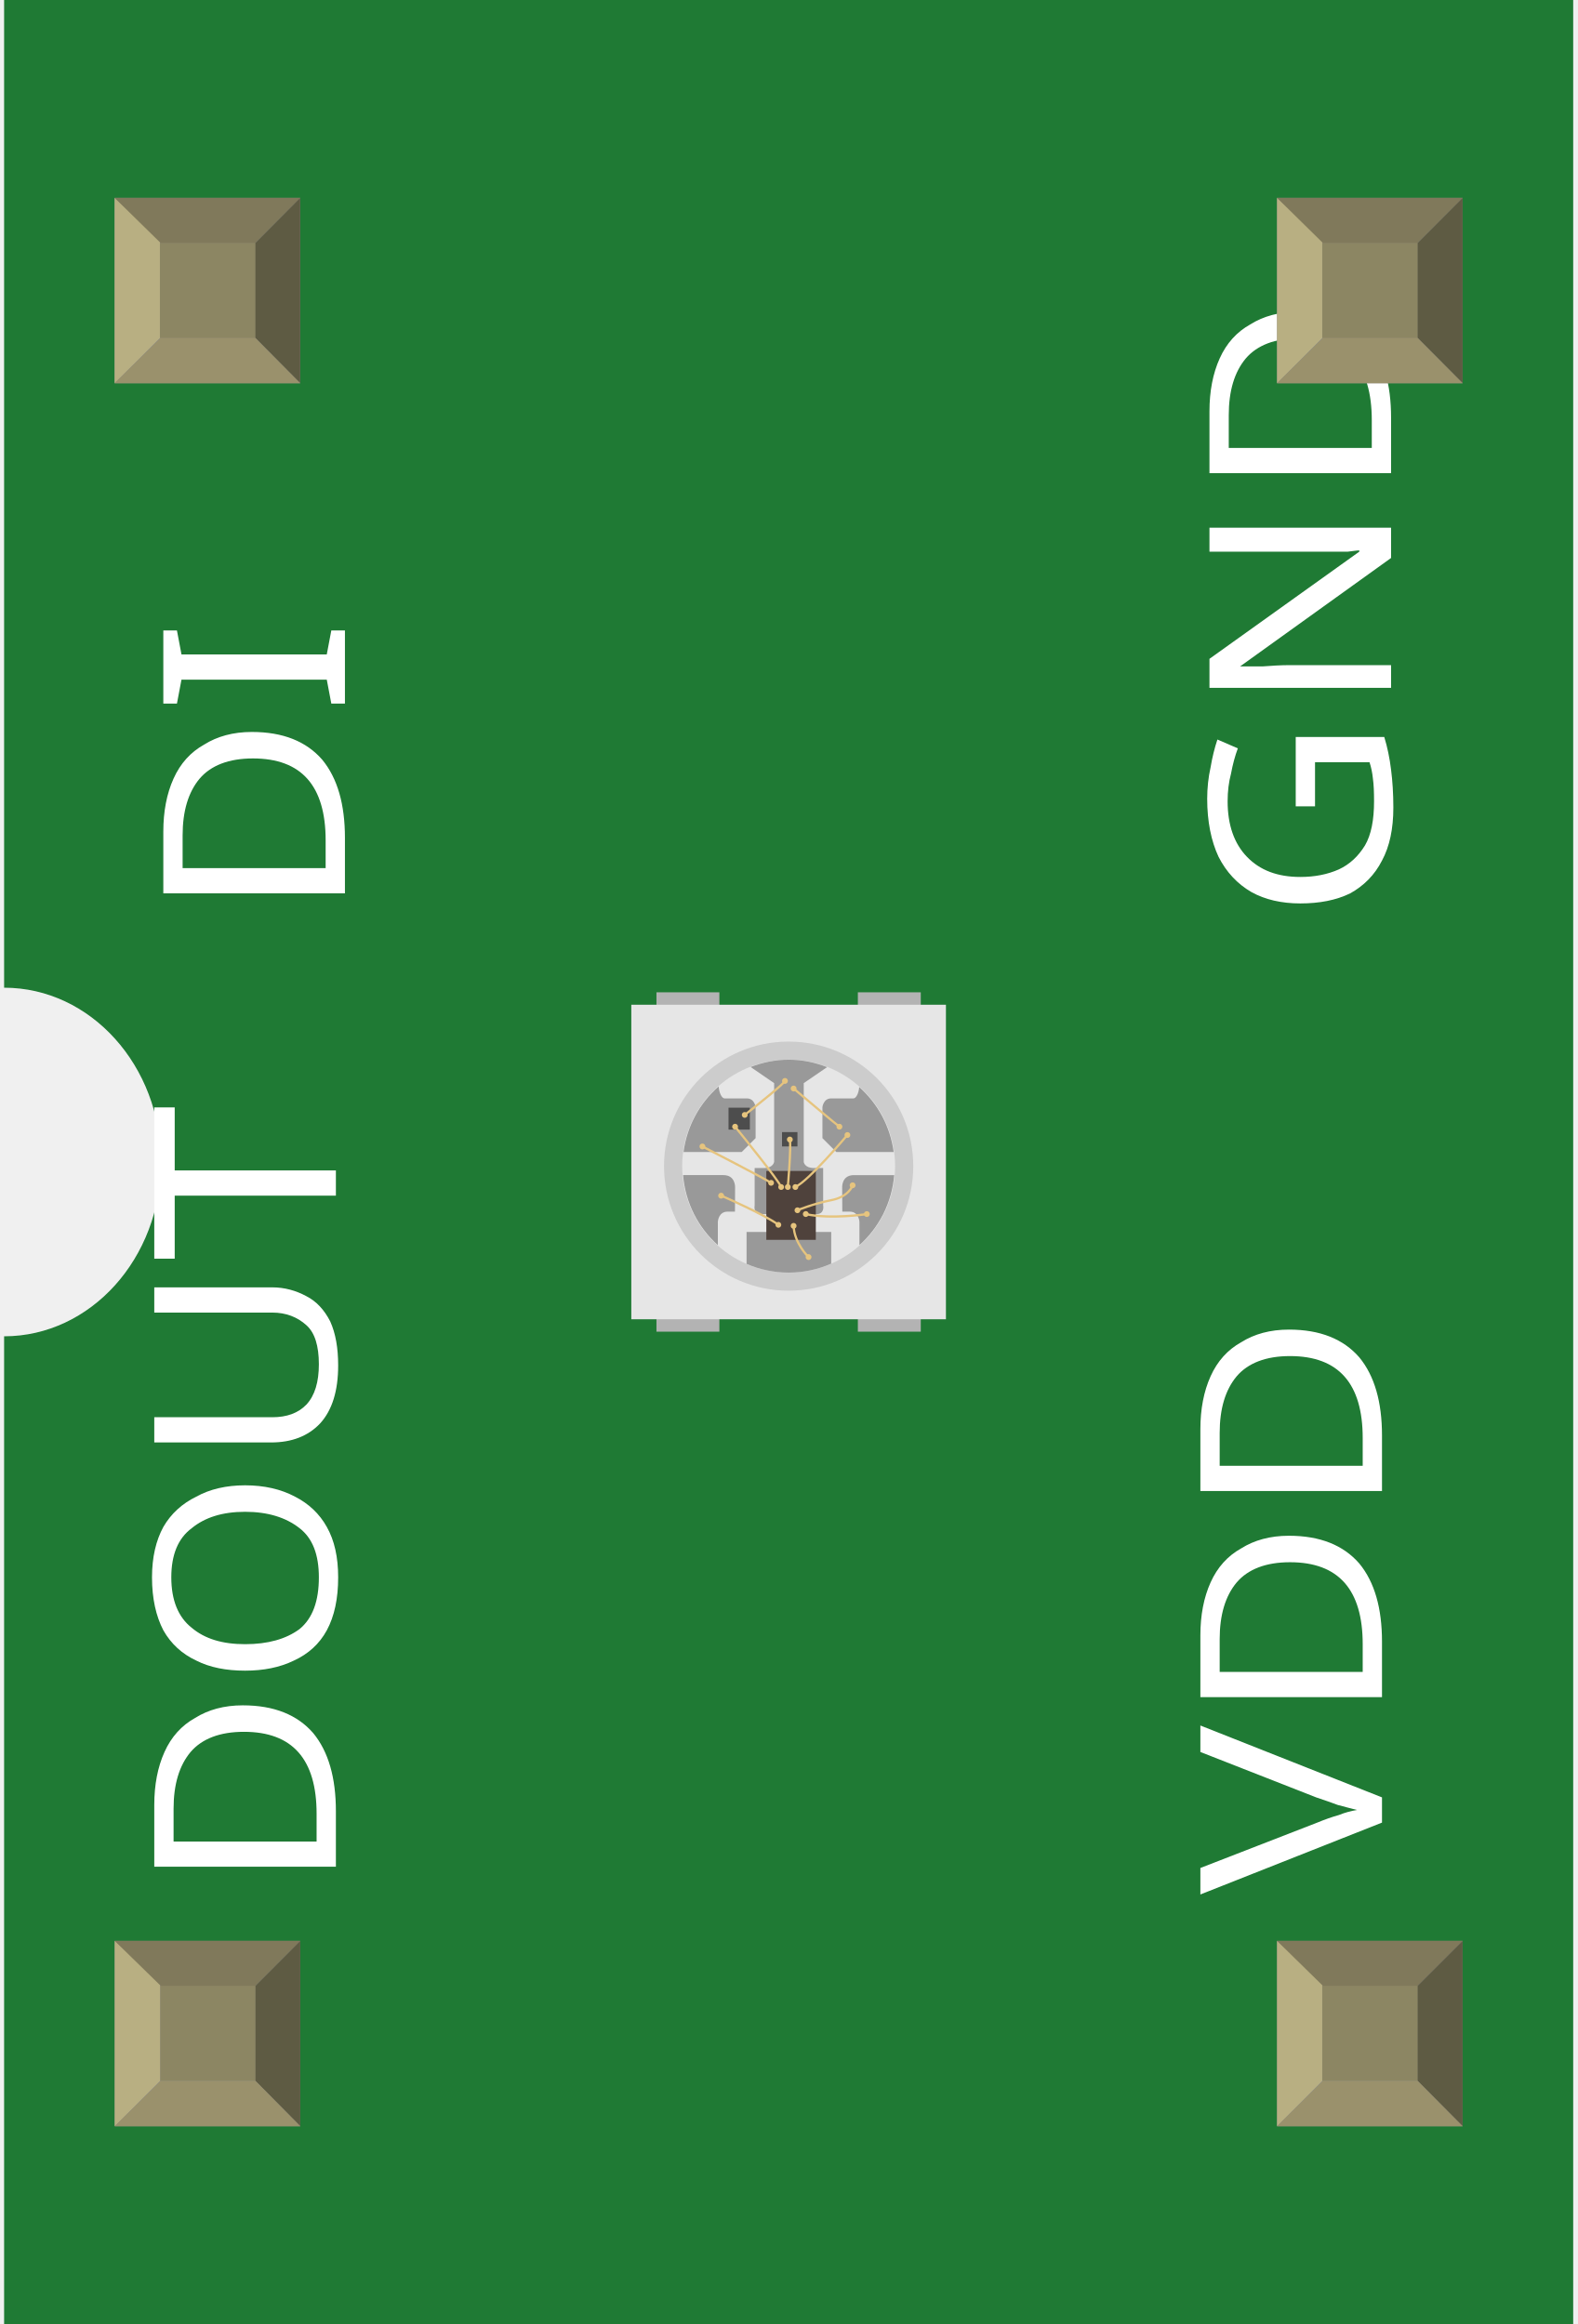
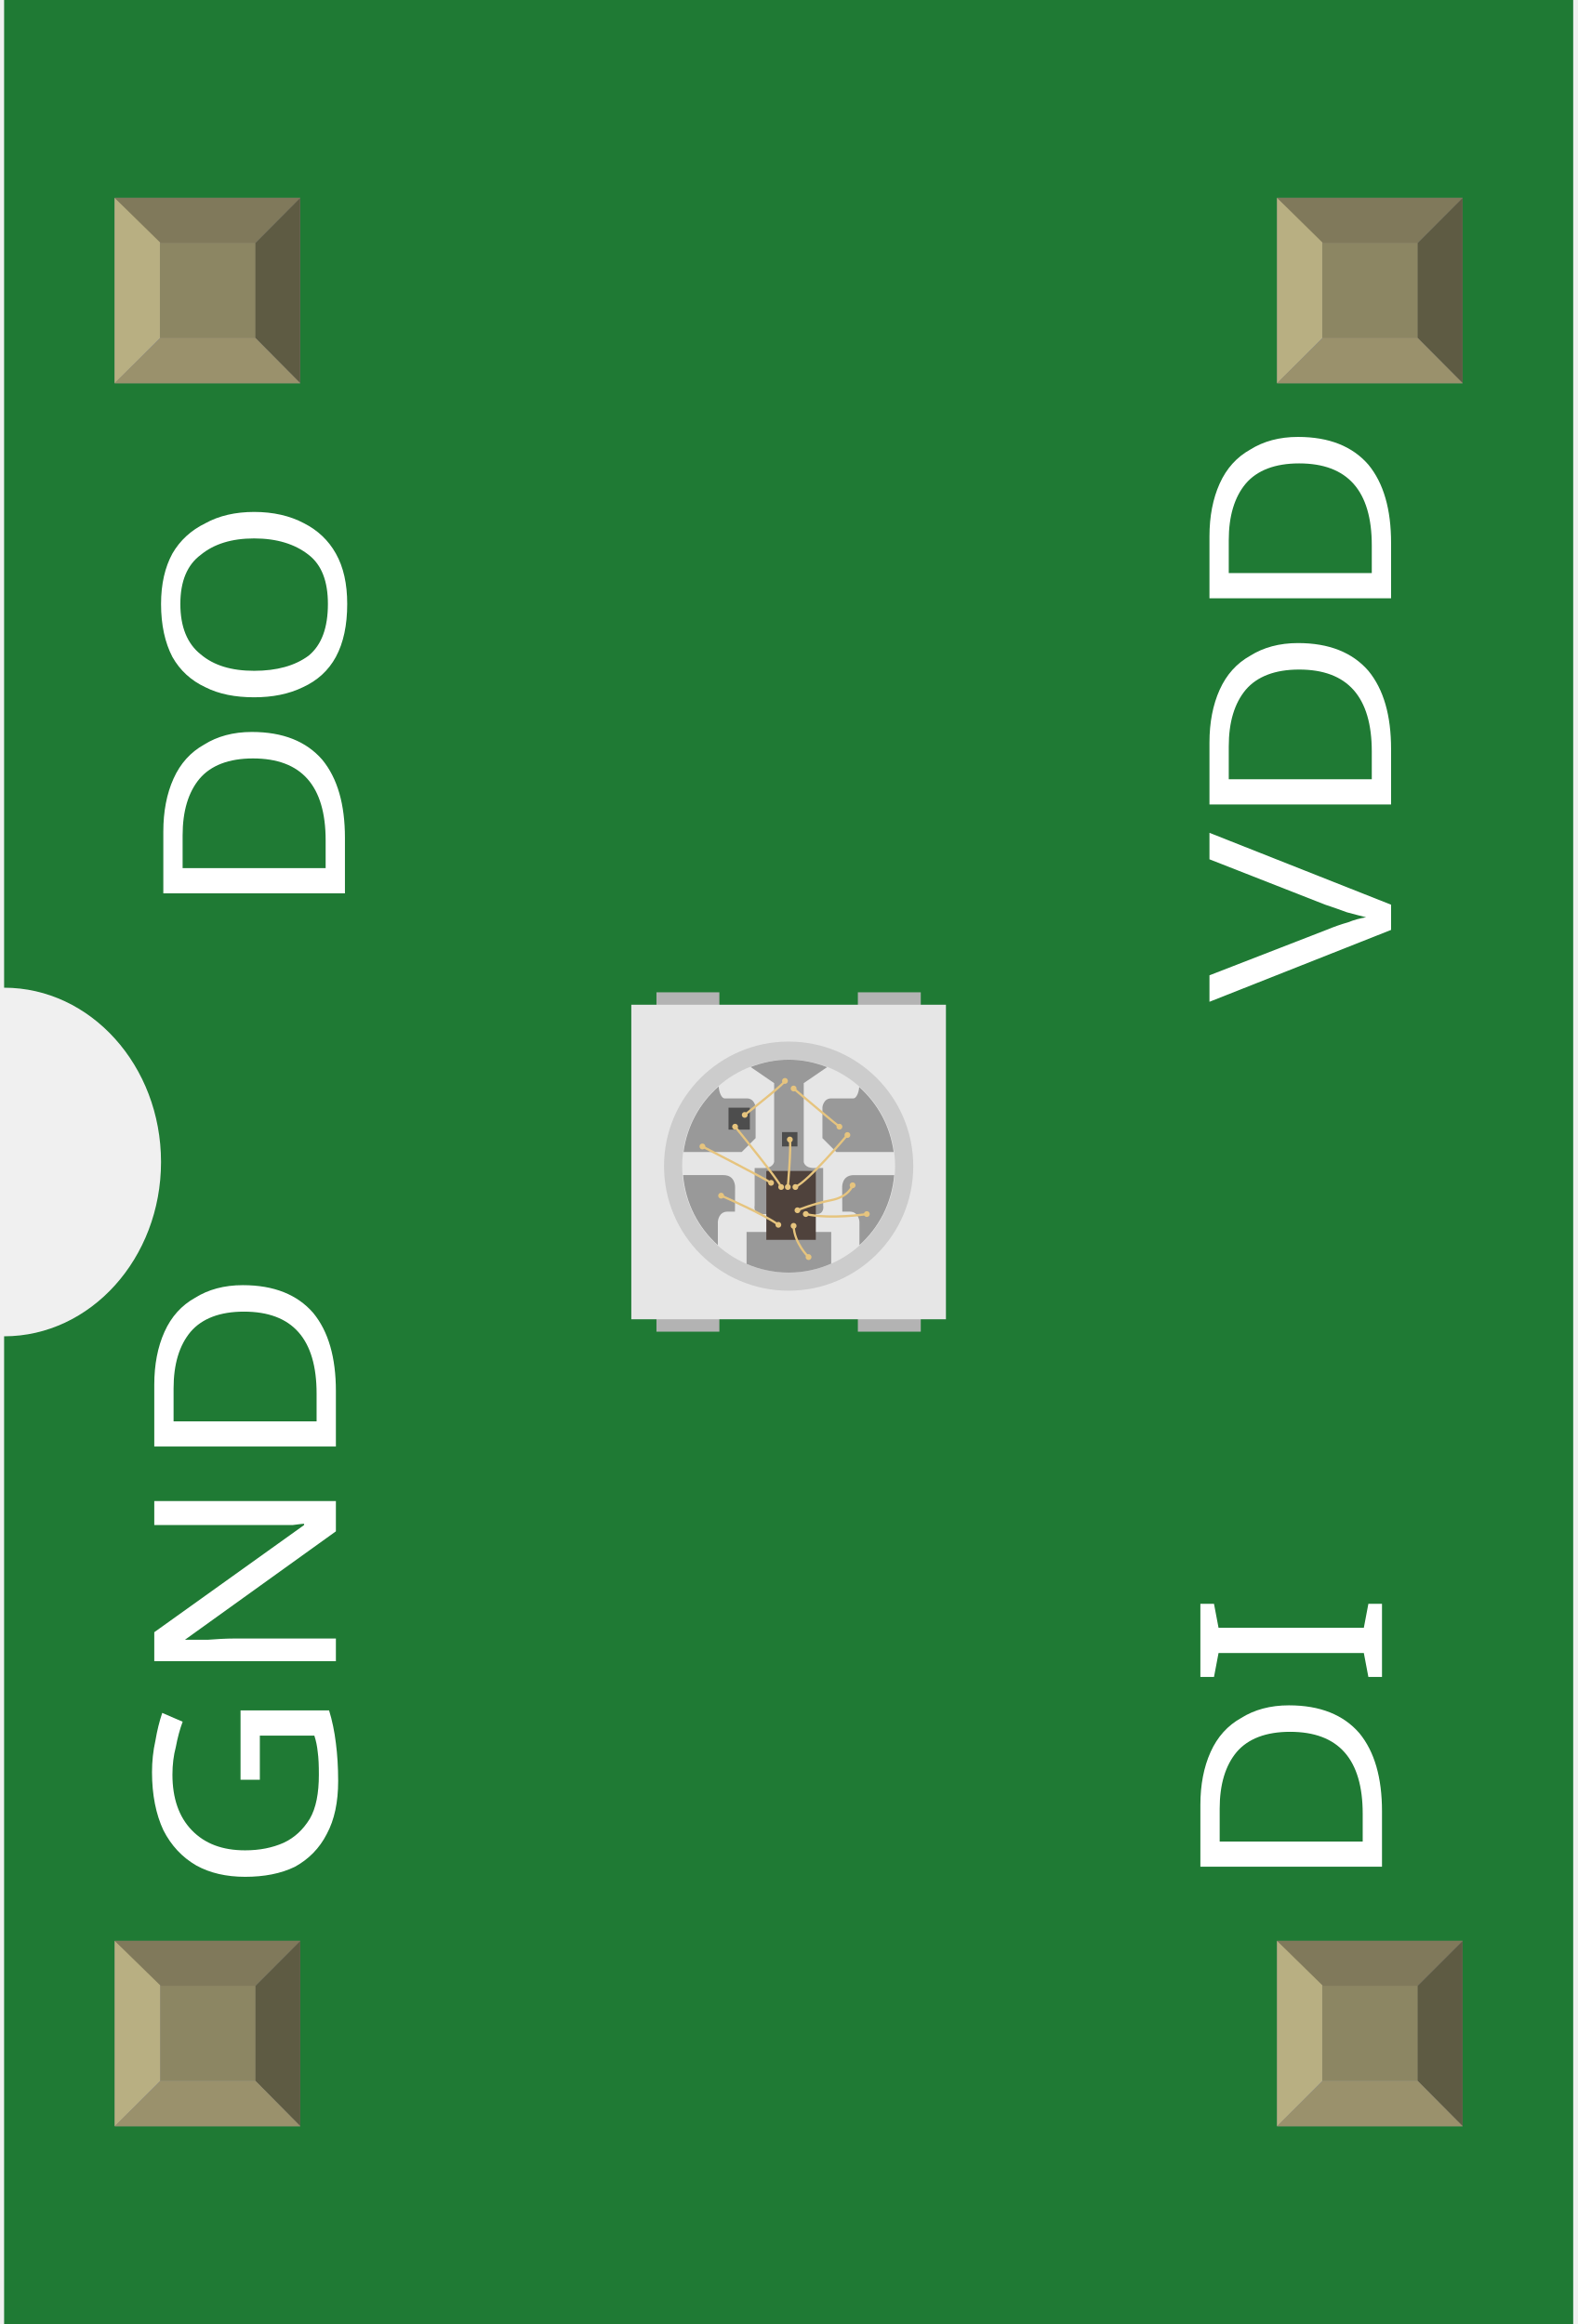
<svg xmlns="http://www.w3.org/2000/svg" version="1.2" baseProfile="tiny" id="Layer_1" x="0px" y="0px" width="19.54px" height="28.8px" viewBox="1.03 0 19.54 28.8" xml:space="preserve">
  <g id="breadboard">
    <g transform="translate(10.8,21.6) scale(0.9,1) translate(-10.8,-21.6)">
      <g id="icon">
        <path fill="#1F7A34" d="M0.001,0v12.24c1.191,0,2.16,0.967,2.16,2.16c0,1.193-0.969,2.16-2.16,2.16v12.24H21.6V0H0.001z" />
        <g transform="translate(63.5,320.647)">
          <g transform="rotate(-90)">
-             <text transform="matrix(1 0 0 1 297.17 -58.9319)" fill="#FFFFFF" font-family="'OCRA'" font-size="3.5">DOUT</text>
+             <text transform="matrix(1 0 0 1 297.17 -58.9319)" fill="#FFFFFF" font-family="'OCRA'" font-size="3.5">GND</text>
          </g>
        </g>
        <g transform="translate(263.5,320.647)">
          <g transform="rotate(-90)">
-             <text transform="matrix(1 0 0 1 297.17 -244.532)" fill="#FFFFFF" font-family="'OCRA'" font-size="3.5">VDD</text>
+             <text transform="matrix(1 0 0 1 297.17 -244.532)" fill="#FFFFFF" font-family="'OCRA'" font-size="3.5">DI</text>
          </g>
        </g>
        <g transform="translate(263.5,73.95)">
          <g transform="rotate(-90)">
-             <text transform="matrix(1 0 0 1 62.5355 -244.407)" fill="#FFFFFF" font-family="'OCRA'" font-size="3.5">GND</text>
+             <text transform="matrix(1 0 0 1 61.5355 -244.407)" fill="#FFFFFF" font-family="'OCRA'" font-size="3.5">VDD</text>
          </g>
        </g>
        <g transform="translate(163.5,73.95)">
          <g transform="rotate(-90)">
-             <text transform="matrix(1 0 0 1 62.5355 -158.8074)" fill="#FFFFFF" font-family="'OCRA'" font-size="3.5">DI</text>
+             <text transform="matrix(1 0 0 1 62.5355 -158.8074)" fill="#FFFFFF" font-family="'OCRA'" font-size="3.5">DO</text>
          </g>
        </g>
        <g transform="translate(10.8,11.727) scale(0.3056,0.275) translate(-10.8,-11.727)">
          <g>
            <g>
              <rect x="13.919" y="27.551" fill="#B3B3B3" width="2.834" height="1.542" />
              <rect x="4.847" y="27.551" fill="#B3B3B3" width="2.834" height="1.542" />
              <rect x="13.919" y="13.8" fill="#B3B3B3" width="2.834" height="1.543" />
              <rect x="4.847" y="13.8" fill="#B3B3B3" width="2.834" height="1.543" />
            </g>
            <rect x="3.714" y="14.36" fill="#E6E6E6" width="14.172" height="14.174" />
            <circle fill="#CCCCCC" cx="10.801" cy="21.633" r="5.613" />
            <circle fill="#E6E6E6" cx="10.801" cy="21.633" r="4.796" />
            <g>
              <g>
                <g>
                  <path fill="#999999" d="M8.906,24.6v1.438c0.581,0.25,1.223,0.393,1.896,0.393c0.682,0,1.329-0.146,1.917-0.404V24.6H8.906z" />
                  <path fill="#999999" d="M13.718,18.581c-0.146,0-0.645,0-1,0c-0.354,0-0.395,0.395-0.395,0.395v1.396l0.625,0.625h2.584        c-0.156-1.162-0.72-2.184-1.552-2.928C13.962,18.321,13.851,18.581,13.718,18.581z" />
                  <path fill="#999999" d="M9.313,20.372v-1.396c0,0-0.041-0.395-0.395-0.395c-0.355,0-0.854,0-1,0        c-0.14,0-0.254-0.279-0.268-0.539c-0.851,0.746-1.426,1.779-1.583,2.955h2.619L9.313,20.372z" />
                  <path fill="#999999" d="M13.212,22.6l0.006,1.084c0.008,0,0.061,0,0.334,0c0.418,0,0.438,0.459,0.438,0.459v1.049        c0.883-0.793,1.459-1.9,1.565-3.154c-0.399,0-1.375,0-1.815,0C13.177,22.038,13.212,22.6,13.212,22.6z" />
                  <path fill="#999999" d="M7.612,25.192v-1.049c0,0,0.021-0.459,0.437-0.459c0.271,0,0.326,0,0.334,0L8.389,22.6        c0,0,0.033-0.563-0.529-0.563c-0.44,0-1.414,0-1.813,0C6.152,23.292,6.728,24.399,7.612,25.192z" />
                  <path fill="#999999" d="M10.145,21.448c0,0-0.041,0.271-0.457,0.271c-0.418,0-0.418,0-0.418,0v1.686        c0,0-0.084,0.392,0.313,0.392c0.181,0,0.526,0,0.854,0c0,0,0.36,0,0.752,0c0.327,0,0.672,0,0.854,0        c0.396,0,0.313-0.392,0.313-0.392v-1.686c0,0,0,0-0.418,0c-0.416,0-0.457-0.271-0.457-0.271v-3.555l1.052-0.721        c-0.537-0.209-1.117-0.334-1.729-0.334c-0.605,0-1.181,0.123-1.715,0.328l1.059,0.727v3.555H10.145z" />
                </g>
                <rect x="9.796" y="21.85" fill="#4F423C" width="2.229" height="3.105" />
              </g>
              <rect x="10.503" y="20.1" fill="#4D4D4D" width="0.695" height="0.646" />
              <rect x="8.093" y="18.999" fill="#4D4D4D" width="0.961" height="0.988" />
              <g>
                <g>
                  <g>
                    <path fill="#E6C47E" d="M7.781,22.918c0.075,0.033,1.903,0.82,2.588,1.317l-0.06,0.082c-0.676-0.491-2.551-1.299-2.567-1.308         L7.781,22.918z" />
                  </g>
                  <g>
                    <g>
                      <circle fill="#E6C47E" cx="7.76" cy="22.965" r="0.132" />
                    </g>
                  </g>
                  <g>
                    <g>
                      <circle fill="#E6C47E" cx="10.338" cy="24.278" r="0.131" />
                    </g>
                  </g>
                </g>
                <g>
                  <g>
                    <path fill="#E6C47E" d="M6.938,20.702c0.115,0.059,2.806,1.441,3.101,1.645l-0.058,0.082         C9.69,22.23,6.92,20.806,6.893,20.792L6.938,20.702z" />
                  </g>
                  <g>
                    <g>
                      <circle fill="#E6C47E" cx="6.917" cy="20.747" r="0.132" />
                    </g>
                  </g>
                  <g>
                    <g>
                      <circle fill="#E6C47E" cx="10.01" cy="22.387" r="0.131" />
                    </g>
                  </g>
                </g>
                <g>
                  <g>
                    <path fill="#E6C47E" d="M8.428,19.825c0.08,0.098,1.986,2.433,2.082,2.734l-0.096,0.031         c-0.074-0.236-1.517-2.031-2.064-2.703L8.428,19.825z" />
                  </g>
                  <g>
                    <g>
                      <circle fill="#E6C47E" cx="8.389" cy="19.856" r="0.132" />
                    </g>
                  </g>
                  <g>
                    <g>
                      <circle fill="#E6C47E" cx="10.464" cy="22.575" r="0.131" />
                    </g>
                  </g>
                </g>
                <g>
                  <g>
                    <path fill="#E6C47E" d="M10.587,17.78l0.098,0.02c-0.016,0.127-1.153,1.035-1.83,1.564l-0.063-0.078         C9.458,18.764,10.536,17.893,10.587,17.78z" />
                  </g>
                  <g>
                    <g>
                      <circle fill="#E6C47E" cx="8.823" cy="19.325" r="0.131" />
                    </g>
                  </g>
                  <g>
                    <g>
                      <circle fill="#E6C47E" cx="10.635" cy="17.793" r="0.132" />
                    </g>
                  </g>
                </g>
                <g>
                  <g>
                    <path fill="#E6C47E" d="M11.057,18.098c0.665,0.563,1.95,1.643,2.06,1.717l-0.056,0.082         c-0.143-0.094-1.991-1.656-2.068-1.723L11.057,18.098z" />
                  </g>
                  <g>
                    <g>
                      <circle fill="#E6C47E" cx="11.025" cy="18.136" r="0.132" />
                    </g>
                  </g>
                  <g>
                    <g>
                      <circle fill="#E6C47E" cx="13.088" cy="19.856" r="0.132" />
                    </g>
                  </g>
                </g>
                <g>
                  <g>
                    <path fill="#E6C47E" d="M13.409,20.198l0.075,0.064c-0.069,0.086-1.748,2.074-2.361,2.357l-0.041-0.091         C11.675,22.256,13.392,20.219,13.409,20.198z" />
                  </g>
                  <g>
                    <g>
                      <circle fill="#E6C47E" cx="13.448" cy="20.231" r="0.131" />
                    </g>
                  </g>
                  <g>
                    <g>
                      <circle fill="#E6C47E" cx="11.104" cy="22.575" r="0.131" />
                    </g>
                  </g>
                </g>
                <g>
                  <g>
                    <path fill="#E6C47E" d="M10.906,20.426c0.063,0.393-0.085,2.08-0.093,2.152l-0.1-0.009c0.002-0.018,0.156-1.748,0.092-2.129         L10.906,20.426z" />
                  </g>
                  <g>
                    <g>
                      <circle fill="#E6C47E" cx="10.764" cy="22.575" r="0.131" />
                    </g>
                  </g>
                  <g>
                    <g>
                      <circle fill="#E6C47E" cx="10.855" cy="20.434" r="0.132" />
                    </g>
                  </g>
                </g>
                <g>
                  <g>
                    <path fill="#E6C47E" d="M13.634,22.482l0.096,0.029c-0.006,0.022-0.174,0.546-1.002,0.706         c-0.793,0.154-1.504,0.447-1.51,0.451l-0.039-0.095c0.008-0.002,0.728-0.3,1.53-0.454         C13.474,22.971,13.628,22.502,13.634,22.482z" />
                  </g>
                  <g>
                    <g>
                      <circle fill="#E6C47E" cx="11.198" cy="23.622" r="0.131" />
                    </g>
                  </g>
                  <g>
                    <g>
                      <circle fill="#E6C47E" cx="13.682" cy="22.497" r="0.132" />
                    </g>
                  </g>
                </g>
                <g>
                  <g>
                    <path fill="#E6C47E" d="M14.316,23.745l0.017,0.099c-0.017,0.004-1.648,0.25-2.771,0l0.021-0.099         C12.687,23.989,14.3,23.747,14.316,23.745z" />
                  </g>
                  <g>
                    <g>
                      <circle fill="#E6C47E" cx="14.323" cy="23.793" r="0.131" />
                    </g>
                  </g>
                  <g>
                    <g>
                      <circle fill="#E6C47E" cx="11.573" cy="23.792" r="0.132" />
                    </g>
                  </g>
                </g>
                <g>
                  <g>
                    <path fill="#E6C47E" d="M11.075,24.323c0.03,0.768,0.65,1.366,0.656,1.372l-0.067,0.072c-0.027-0.024-0.657-0.632-0.688-1.44         L11.075,24.323z" />
                  </g>
                  <g>
                    <g>
                      <circle fill="#E6C47E" cx="11.698" cy="25.731" r="0.132" />
                    </g>
                  </g>
                  <g>
                    <g>
                      <circle fill="#E6C47E" cx="11.025" cy="24.325" r="0.132" />
                    </g>
                  </g>
                </g>
              </g>
            </g>
          </g>
        </g>
      </g>
    </g>
    <g transform="translate(34.035,319.648)">
-       <rect id="connector0pin" x="-31.584" y="-295.596" fill="#8D8C8C" width="2.299" height="2.297" />
+       <rect id="connector1pin" x="-31.584" y="-295.596" fill="#8D8C8C" width="2.299" height="2.297" />
      <rect x="-31.022" y="-295.041" fill="#8C8663" width="1.184" height="1.182" />
      <polygon fill="#B8AF82" points="-31.584,-293.299 -31.022,-293.86 -31.022,-295.094 -31.584,-295.596   " />
      <polygon fill="#80795B" points="-29.84,-295.039 -31.014,-295.039 -31.584,-295.596 -29.285,-295.596   " />
      <polygon fill="#5E5B43" points="-29.84,-293.86 -29.84,-295.039 -29.285,-295.596 -29.285,-293.299   " />
      <polygon fill="#9A916C" points="-31.584,-293.299 -31.016,-293.86 -29.84,-293.86 -29.285,-293.299   " />
    </g>
    <g transform="translate(134.035,34.05)">
-       <rect id="connector2pin" x="-131.585" y="-31.598" fill="#8D8C8C" width="2.299" height="2.297" />
+       <rect id="connector0pin" x="-131.585" y="-31.598" fill="#8D8C8C" width="2.299" height="2.297" />
      <rect x="-131.024" y="-31.041" fill="#8C8663" width="1.186" height="1.182" />
      <polygon fill="#B8AF82" points="-131.585,-29.301 -131.024,-29.861 -131.024,-31.096 -131.585,-31.598   " />
      <polygon fill="#80795B" points="-129.841,-31.039 -131.015,-31.039 -131.585,-31.598 -129.286,-31.598   " />
      <polygon fill="#5E5B43" points="-129.841,-29.861 -129.841,-31.039 -129.286,-31.598 -129.286,-29.301   " />
      <polygon fill="#9A916C" points="-131.585,-29.301 -131.018,-29.861 -129.841,-29.861 -129.286,-29.301   " />
    </g>
    <g transform="translate(234.035,319.648)">
-       <rect id="connector3pin" x="-217.184" y="-295.596" fill="#8D8C8C" width="2.299" height="2.297" />
+       <rect id="connector2pin" x="-217.184" y="-295.596" fill="#8D8C8C" width="2.299" height="2.297" />
      <rect x="-216.624" y="-295.041" fill="#8C8663" width="1.185" height="1.182" />
      <polygon fill="#B8AF82" points="-217.184,-293.299 -216.624,-293.86 -216.624,-295.094 -217.184,-295.596   " />
      <polygon fill="#80795B" points="-215.442,-295.039 -216.616,-295.039 -217.184,-295.596 -214.885,-295.596   " />
      <polygon fill="#5E5B43" points="-215.442,-293.86 -215.442,-295.039 -214.885,-295.596 -214.885,-293.299   " />
      <polygon fill="#9A916C" points="-217.184,-293.299 -216.618,-293.86 -215.442,-293.86 -214.885,-293.299   " />
    </g>
    <g transform="translate(234.035,34.05)">
-       <rect id="connector1pin" x="-217.184" y="-31.598" fill="#8D8C8C" width="2.299" height="2.297" />
+       <rect id="connector3pin" x="-217.184" y="-31.598" fill="#8D8C8C" width="2.299" height="2.297" />
      <rect x="-216.624" y="-31.041" fill="#8C8663" width="1.185" height="1.182" />
      <polygon fill="#B8AF82" points="-217.184,-29.301 -216.624,-29.861 -216.624,-31.096 -217.184,-31.598   " />
      <polygon fill="#80795B" points="-215.442,-31.039 -216.616,-31.039 -217.184,-31.598 -214.885,-31.598   " />
      <polygon fill="#5E5B43" points="-215.442,-29.861 -215.442,-31.039 -214.885,-31.598 -214.885,-29.301   " />
      <polygon fill="#9A916C" points="-217.184,-29.301 -216.618,-29.861 -215.442,-29.861 -214.885,-29.301   " />
    </g>
  </g>
</svg>
